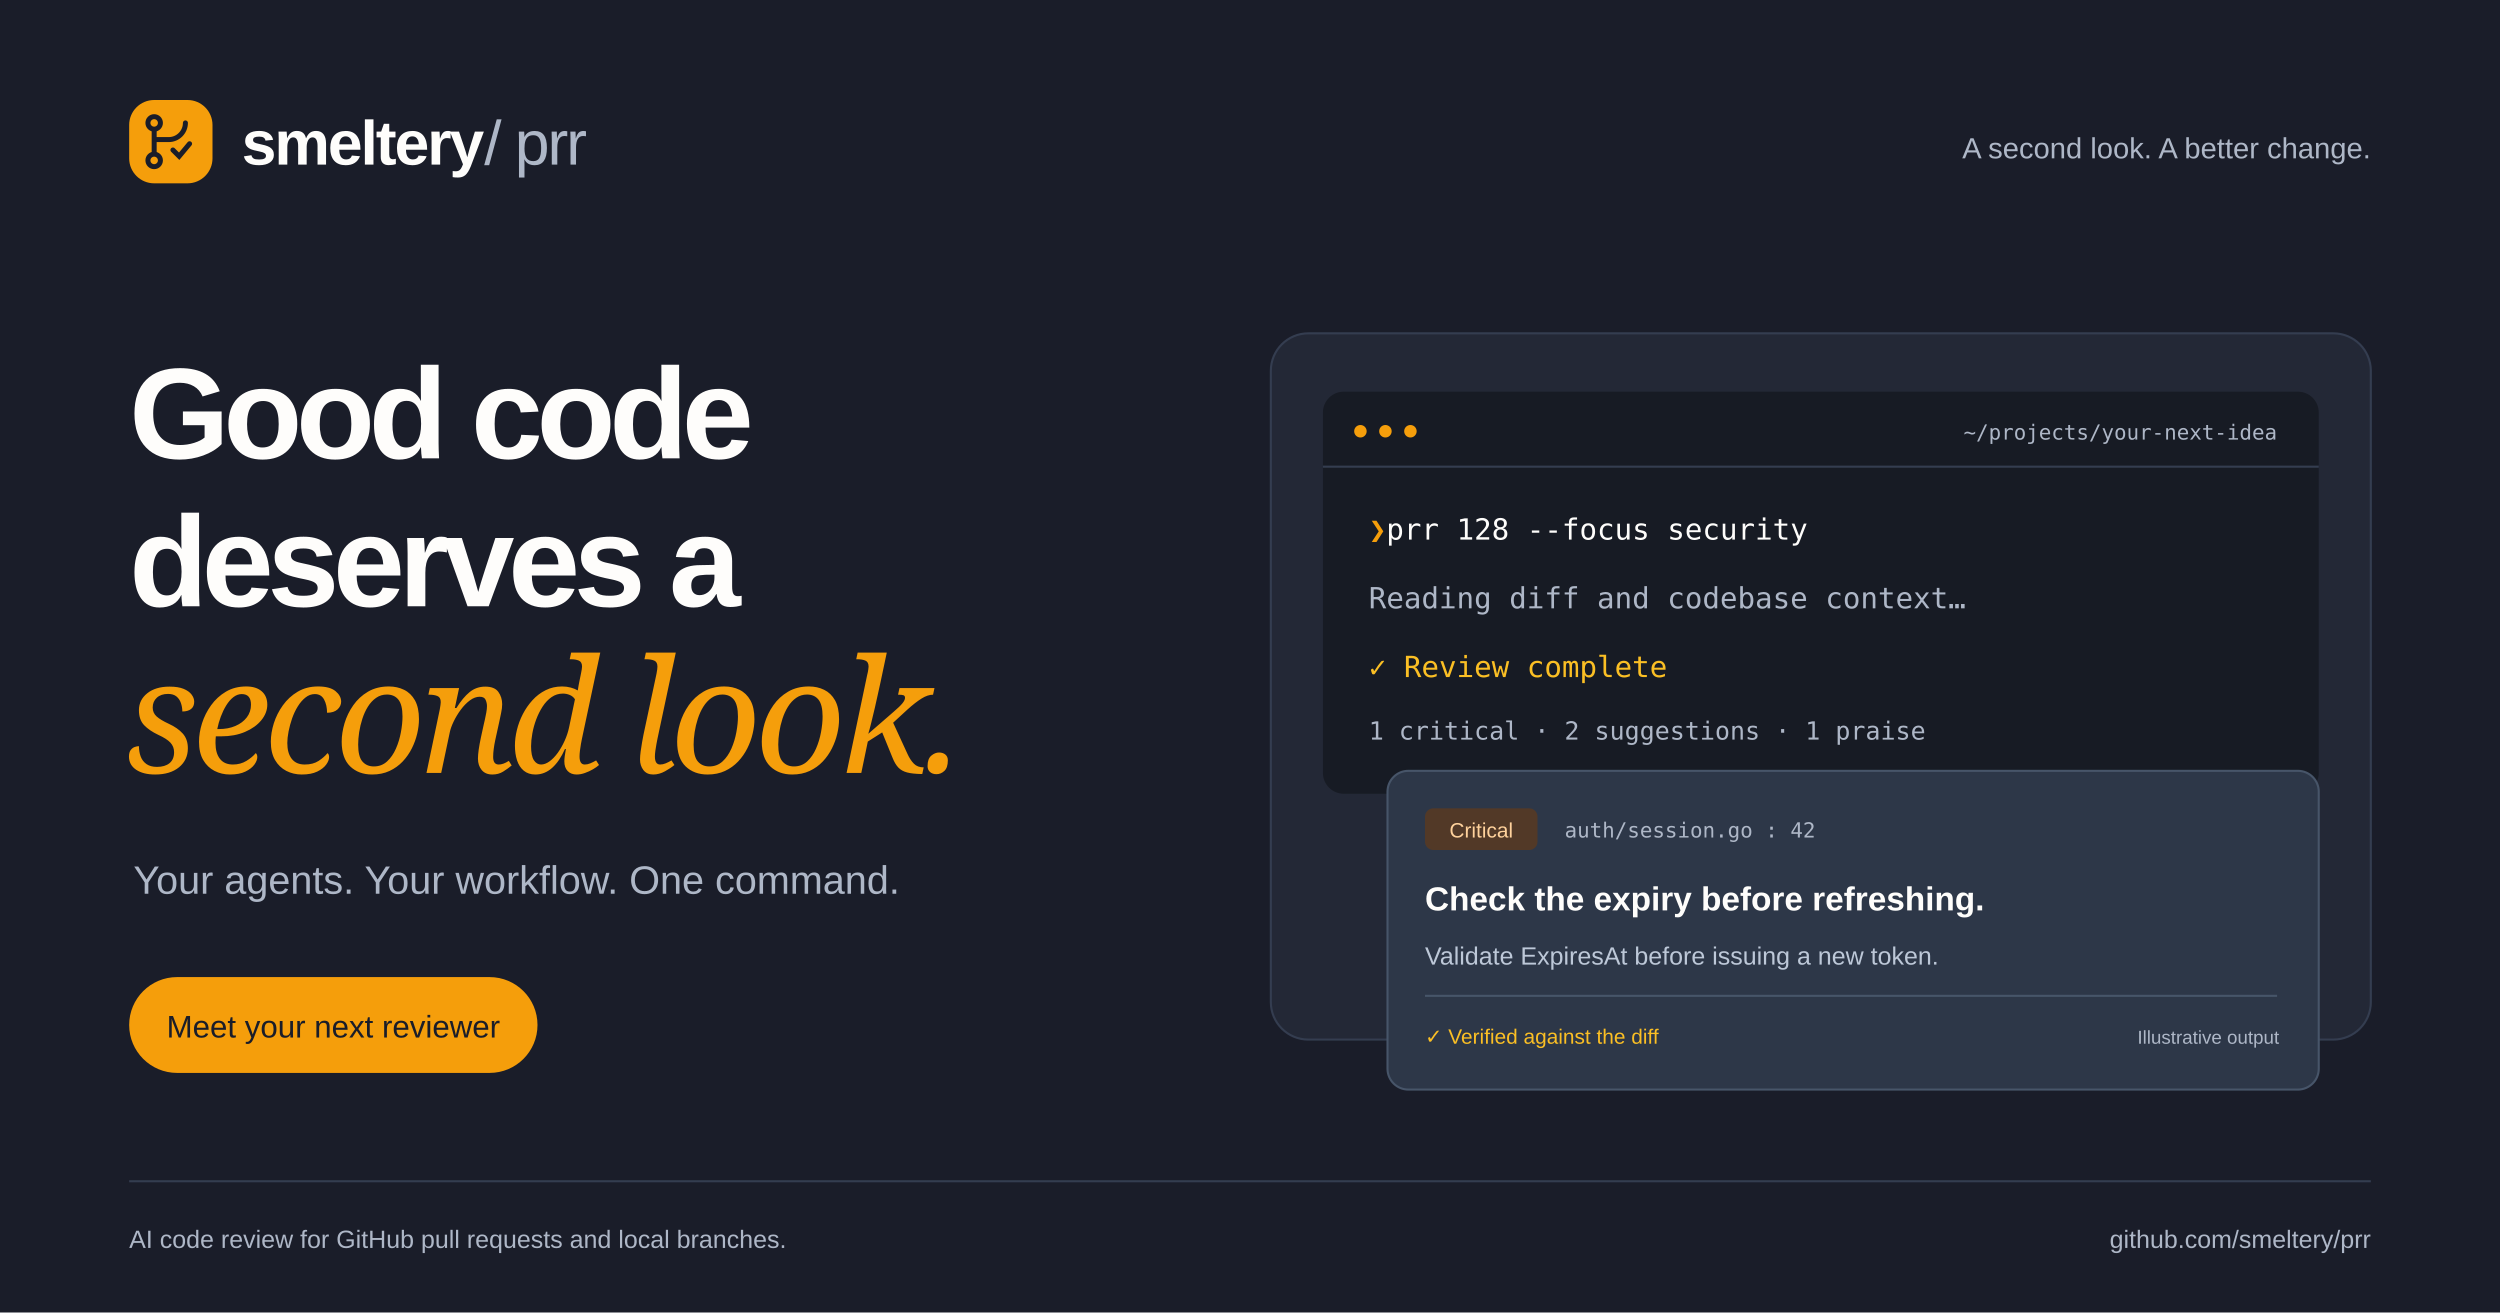
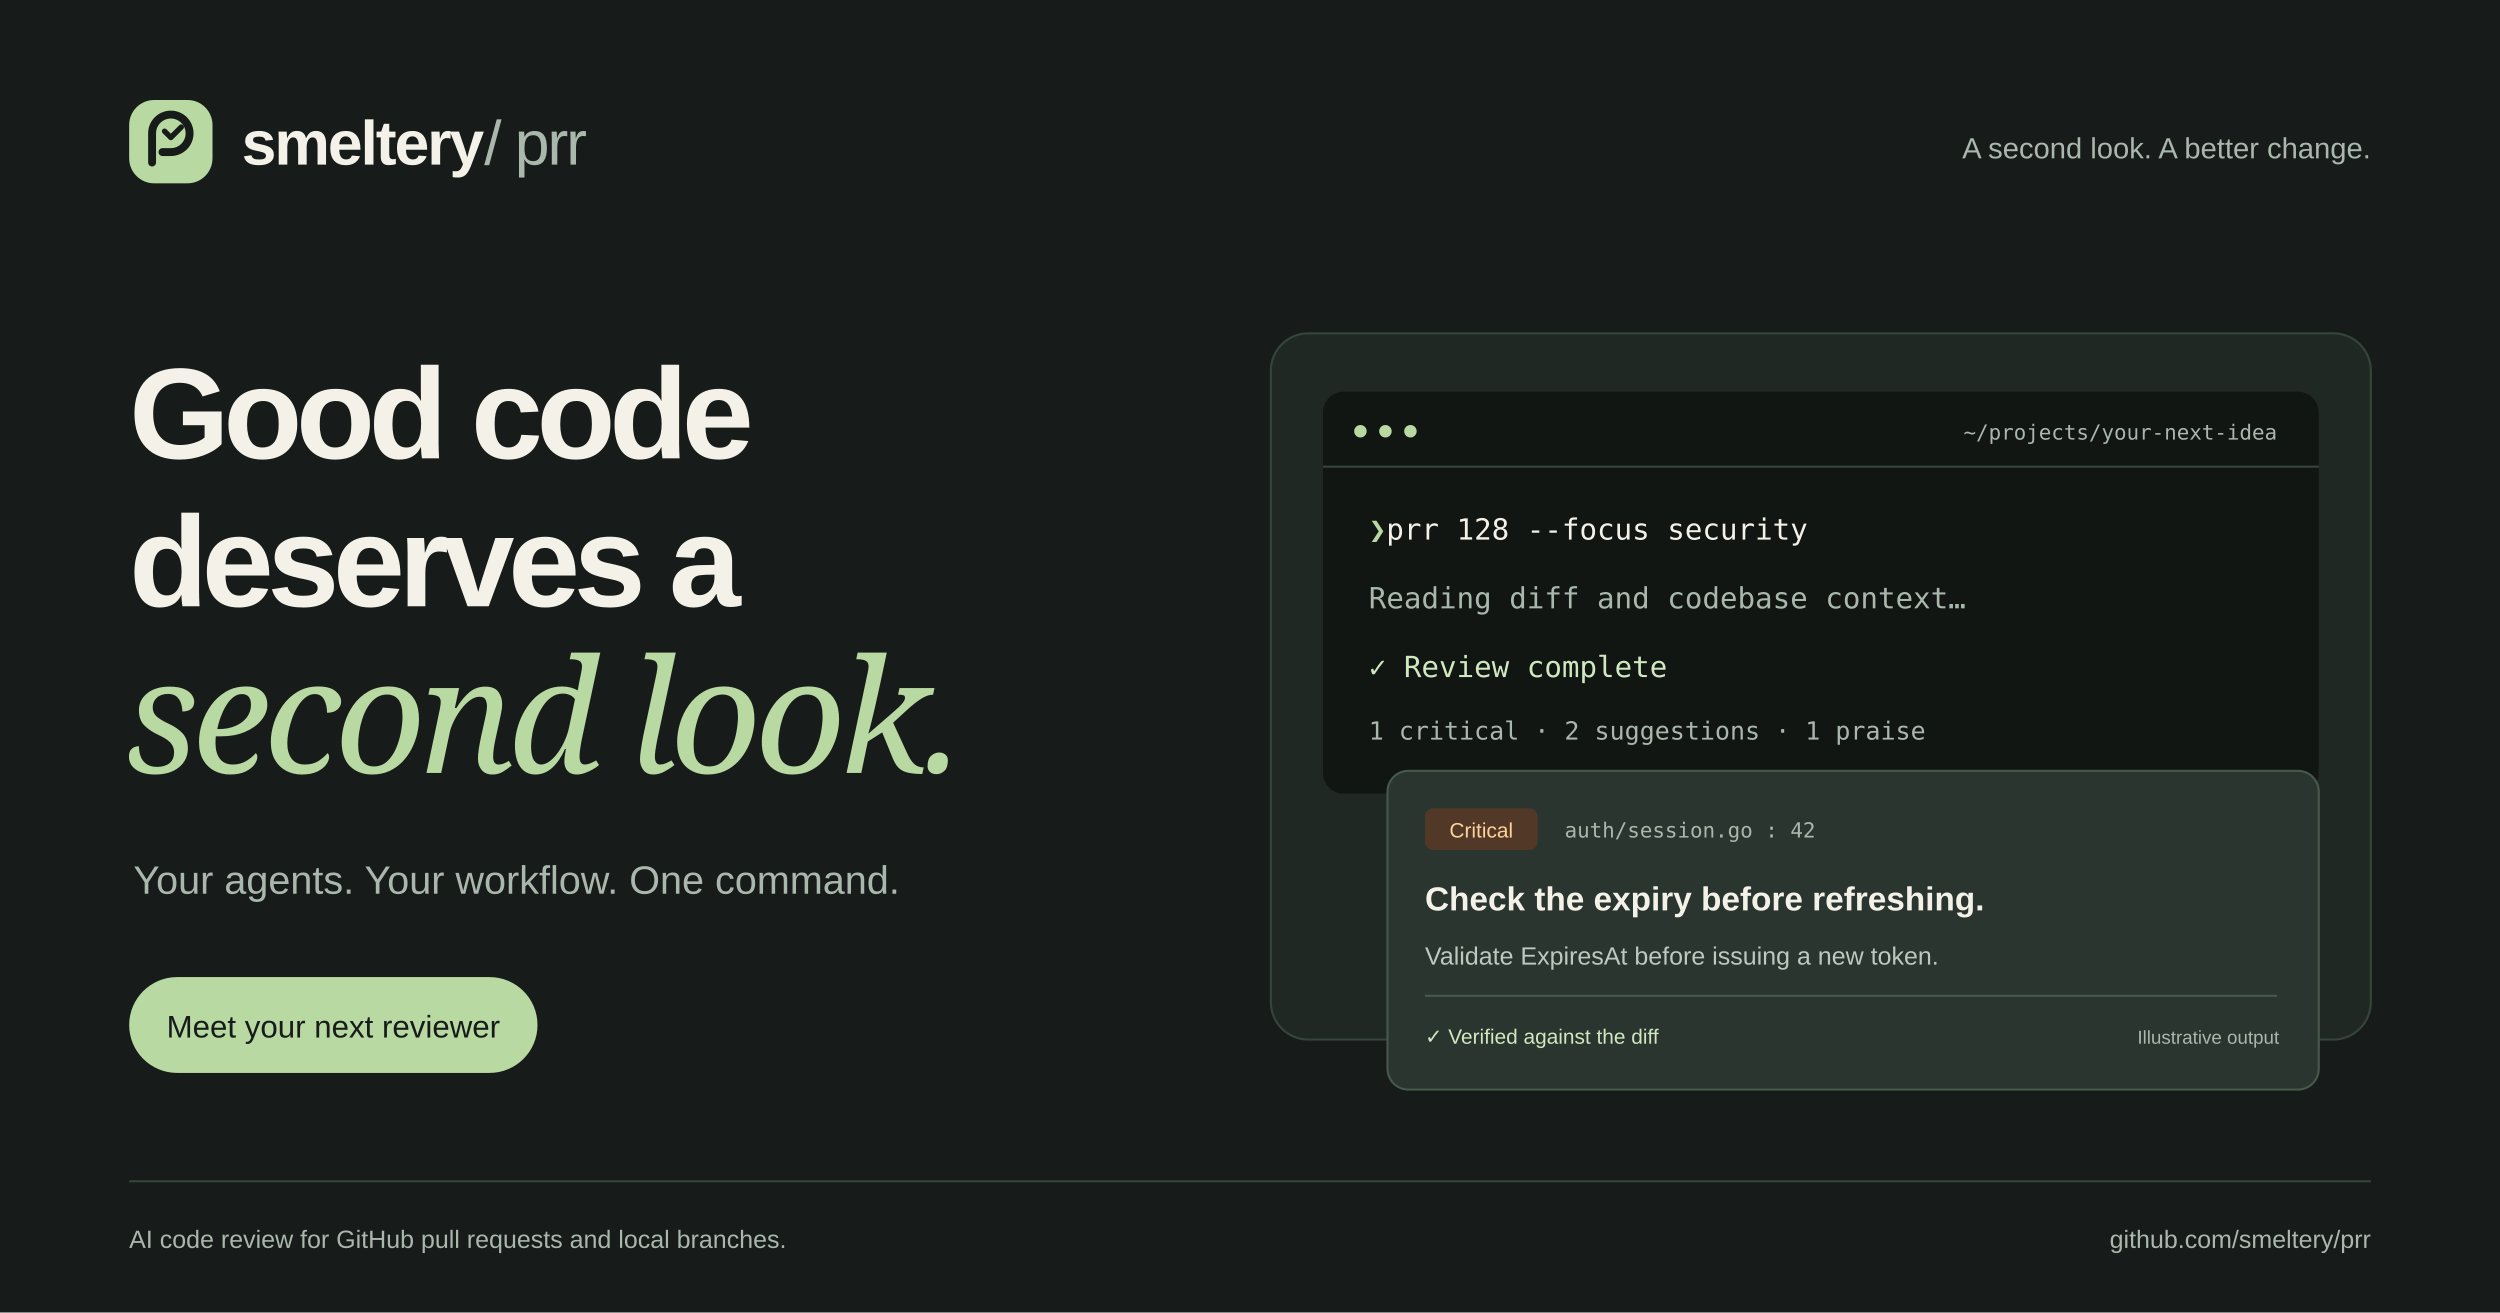
<svg xmlns="http://www.w3.org/2000/svg" width="1200" height="630" viewBox="0 0 1200 630">
-   <rect width="1200" height="630" fill="#1a1d29" />
-   <g font-family="Arial, Helvetica, sans-serif" fill="#fefdfb">
+   <rect width="1200" height="630" fill="#171c1a" />
+   <g font-family="Arial, Helvetica, sans-serif" fill="#f3f1e8">
    <g transform="translate(62 48)">
-       <rect width="40" height="40" rx="12" fill="#f59e0b" />
-       <g fill="none" stroke="#1a1d29" stroke-width="2.4" stroke-linecap="round">
-         <path d="M12 12v16m0-9h7a8 8 0 0 0 8-8M21 24l3 3 5-6" />
-         <circle cx="12" cy="11" r="3" fill="#f59e0b" />
-         <circle cx="12" cy="29" r="3" fill="#f59e0b" />
-       </g>
+       <rect width="40" height="40" rx="12" fill="#b8d9a2" />
+       <path d="M11 30V16a9 9 0 1 1 9 9h-4" fill="none" stroke="#171c1a" stroke-width="3.8" stroke-linecap="round" />
+       <path d="m17 15 3 3 5-5" fill="none" stroke="#171c1a" stroke-width="2.6" stroke-linecap="round" stroke-linejoin="round" />
    </g>
-     <text x="116" y="79" font-size="30" font-weight="600" letter-spacing="-1">smeltery<tspan fill="#aeb7c7" font-weight="400"> / prr</tspan>
+     <text x="116" y="79" font-size="30" font-weight="600" letter-spacing="-1">smeltery<tspan fill="#aab7ac" font-weight="400"> / prr</tspan>
    </text>
-     <text x="1138" y="76" text-anchor="end" font-size="14" fill="#aeb7c7">A second look. A better change.</text>
+     <text x="1138" y="76" text-anchor="end" font-size="14" fill="#aab7ac">A second look. A better change.</text>
    <text x="62" y="220" font-size="62" font-weight="600" letter-spacing="-3">Good code</text>
    <text x="62" y="291" font-size="62" font-weight="600" letter-spacing="-3">deserves a</text>
-     <text x="60" y="371" font-family="Georgia, serif" font-style="italic" font-size="76" letter-spacing="-3" fill="#f59e0b">second look.</text>
-     <text x="64" y="429" font-size="19" fill="#aeb7c7">Your agents. Your workflow. One command.</text>
-     <rect x="62" y="469" width="196" height="46" rx="23" fill="#f59e0b" />
-     <text x="160" y="498" text-anchor="middle" font-size="15" fill="#1a1d29">Meet your next reviewer</text>
-     <rect x="610" y="160" width="528" height="339" rx="18" fill="#232836" stroke="#343d50" />
-     <rect x="635" y="188" width="478" height="193" rx="10" fill="#171b24" />
-     <g fill="#f59e0b">
+     <text x="60" y="371" font-family="Georgia, serif" font-style="italic" font-size="76" letter-spacing="-3" fill="#b8d9a2">second look.</text>
+     <text x="64" y="429" font-size="19" fill="#aab7ac">Your agents. Your workflow. One command.</text>
+     <rect x="62" y="469" width="196" height="46" rx="23" fill="#b8d9a2" />
+     <text x="160" y="498" text-anchor="middle" font-size="15" fill="#171c1a">Meet your next reviewer</text>
+     <rect x="610" y="160" width="528" height="339" rx="18" fill="#202823" stroke="#36453b" />
+     <rect x="635" y="188" width="478" height="193" rx="10" fill="#111613" />
+     <g fill="#b8d9a2">
      <circle cx="653" cy="207" r="3" />
      <circle cx="665" cy="207" r="3" />
      <circle cx="677" cy="207" r="3" />
    </g>
-     <text x="1093" y="211" text-anchor="end" font-family="monospace" font-size="10" fill="#aeb7c7">~/projects/your-next-idea</text>
-     <path d="M635 224h478" stroke="#343d50" />
+     <text x="1093" y="211" text-anchor="end" font-family="monospace" font-size="10" fill="#aab7ac">~/projects/your-next-idea</text>
+     <path d="M635 224h478" stroke="#36453b" />
    <g font-family="monospace" font-size="14">
      <text x="657" y="259">
-         <tspan fill="#f59e0b">❯ </tspan>prr 128 --focus security</text>
-       <text x="657" y="292" fill="#aeb7c7">Reading diff and codebase context…</text>
-       <text x="657" y="325" fill="#fbbf24">✓ Review complete</text>
-       <text x="657" y="355" font-size="12" fill="#aeb7c7">1 critical · 2 suggestions · 1 praise</text>
+         <tspan fill="#b8d9a2">❯ </tspan>prr 128 --focus security</text>
+       <text x="657" y="292" fill="#aab7ac">Reading diff and codebase context…</text>
+       <text x="657" y="325" fill="#d0e8bf">✓ Review complete</text>
+       <text x="657" y="355" font-size="12" fill="#aab7ac">1 critical · 2 suggestions · 1 praise</text>
    </g>
-     <rect x="666" y="370" width="447" height="153" rx="10" fill="#2d3748" stroke="#475569" />
+     <rect x="666" y="370" width="447" height="153" rx="10" fill="#2a352f" stroke="#46594c" />
    <rect x="684" y="388" width="54" height="20" rx="4" fill="#523927" />
    <text x="711" y="402" text-anchor="middle" font-size="10" fill="#ffd29c">Critical</text>
-     <text x="751" y="402" font-size="10" font-family="monospace" fill="#aeb7c7">auth/session.go : 42</text>
+     <text x="751" y="402" font-size="10" font-family="monospace" fill="#aab7ac">auth/session.go : 42</text>
    <text x="684" y="437" font-size="16" font-weight="600">Check the expiry before refreshing.</text>
-     <text x="684" y="463" font-size="12" fill="#bdc8d8">Validate ExpiresAt before issuing a new token.</text>
-     <path d="M684 478h409" stroke="#475569" />
-     <text x="684" y="501" font-size="10" fill="#fbbf24">✓ Verified against the diff</text>
-     <text x="1094" y="501" text-anchor="end" font-size="9" fill="#aeb7c7">Illustrative output</text>
-     <path d="M62 567h1076" stroke="#343d50" />
-     <text x="62" y="599" font-size="12" fill="#aeb7c7">AI code review for GitHub pull requests and local branches.</text>
-     <text x="1138" y="599" text-anchor="end" font-size="12" fill="#aeb7c7">github.com/smeltery/prr</text>
+     <text x="684" y="463" font-size="12" fill="#bcc9bf">Validate ExpiresAt before issuing a new token.</text>
+     <path d="M684 478h409" stroke="#46594c" />
+     <text x="684" y="501" font-size="10" fill="#d0e8bf">✓ Verified against the diff</text>
+     <text x="1094" y="501" text-anchor="end" font-size="9" fill="#aab7ac">Illustrative output</text>
+     <path d="M62 567h1076" stroke="#36453b" />
+     <text x="62" y="599" font-size="12" fill="#aab7ac">AI code review for GitHub pull requests and local branches.</text>
+     <text x="1138" y="599" text-anchor="end" font-size="12" fill="#aab7ac">github.com/smeltery/prr</text>
  </g>
</svg>
